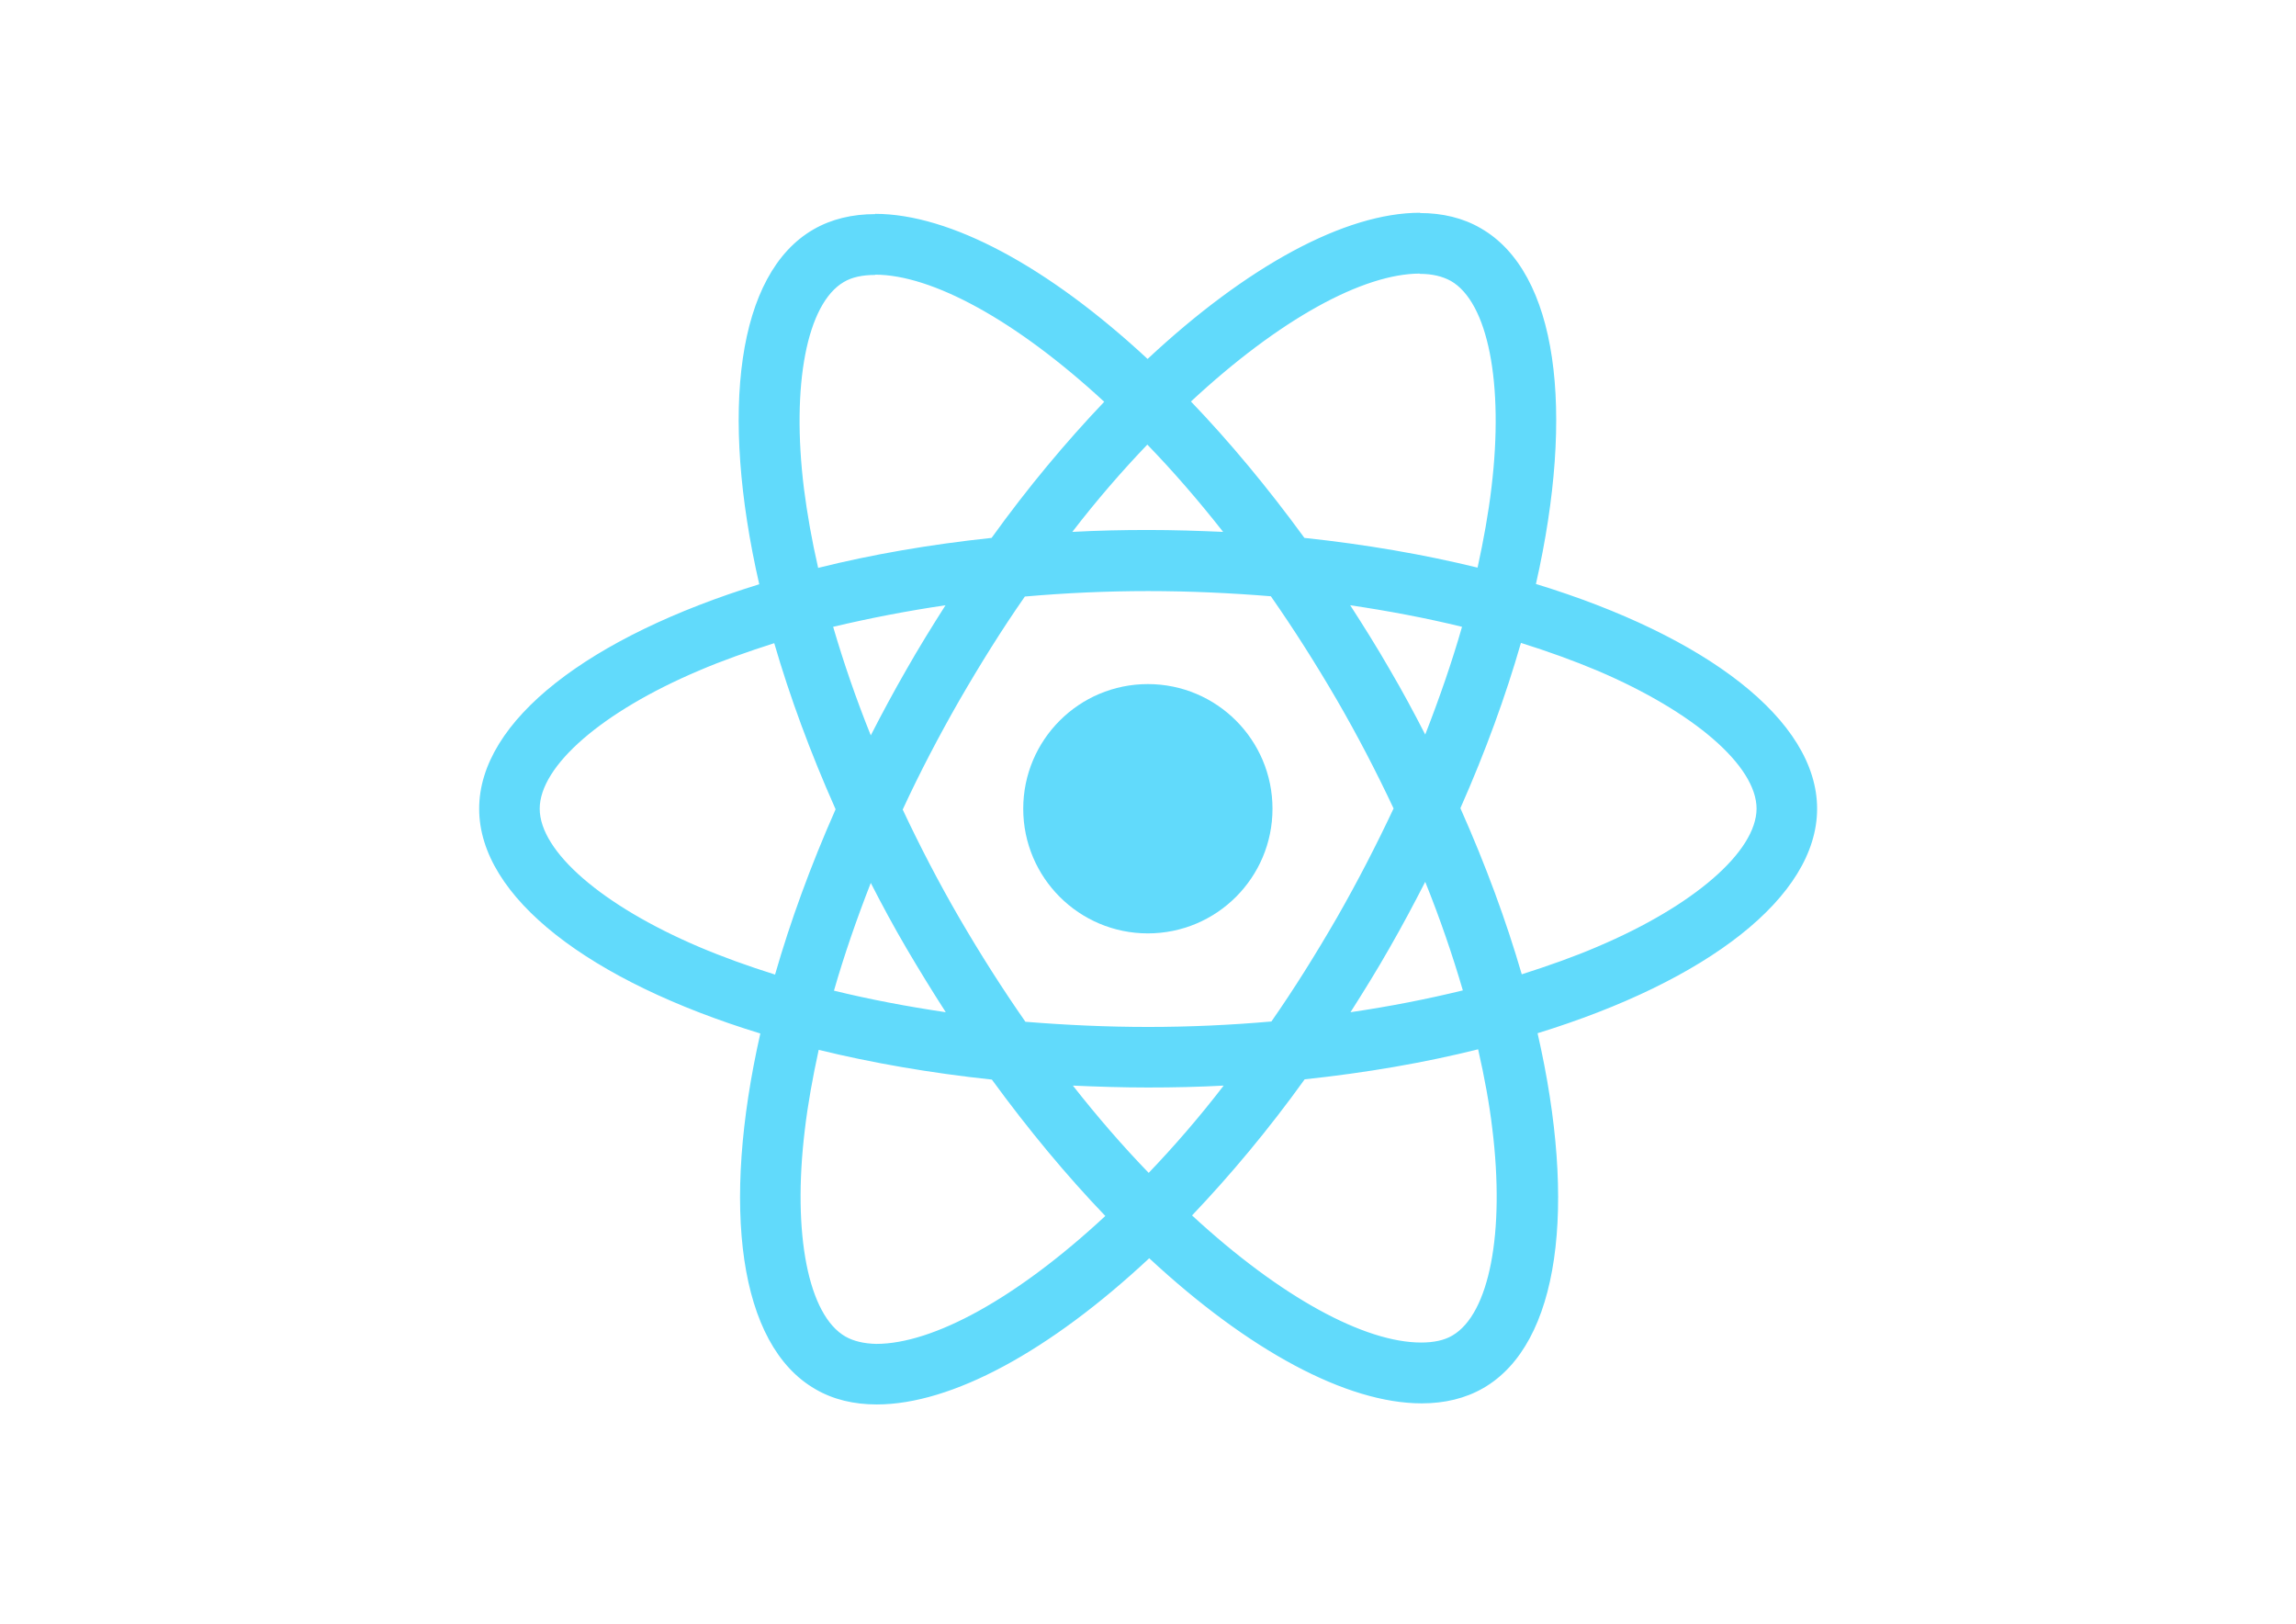
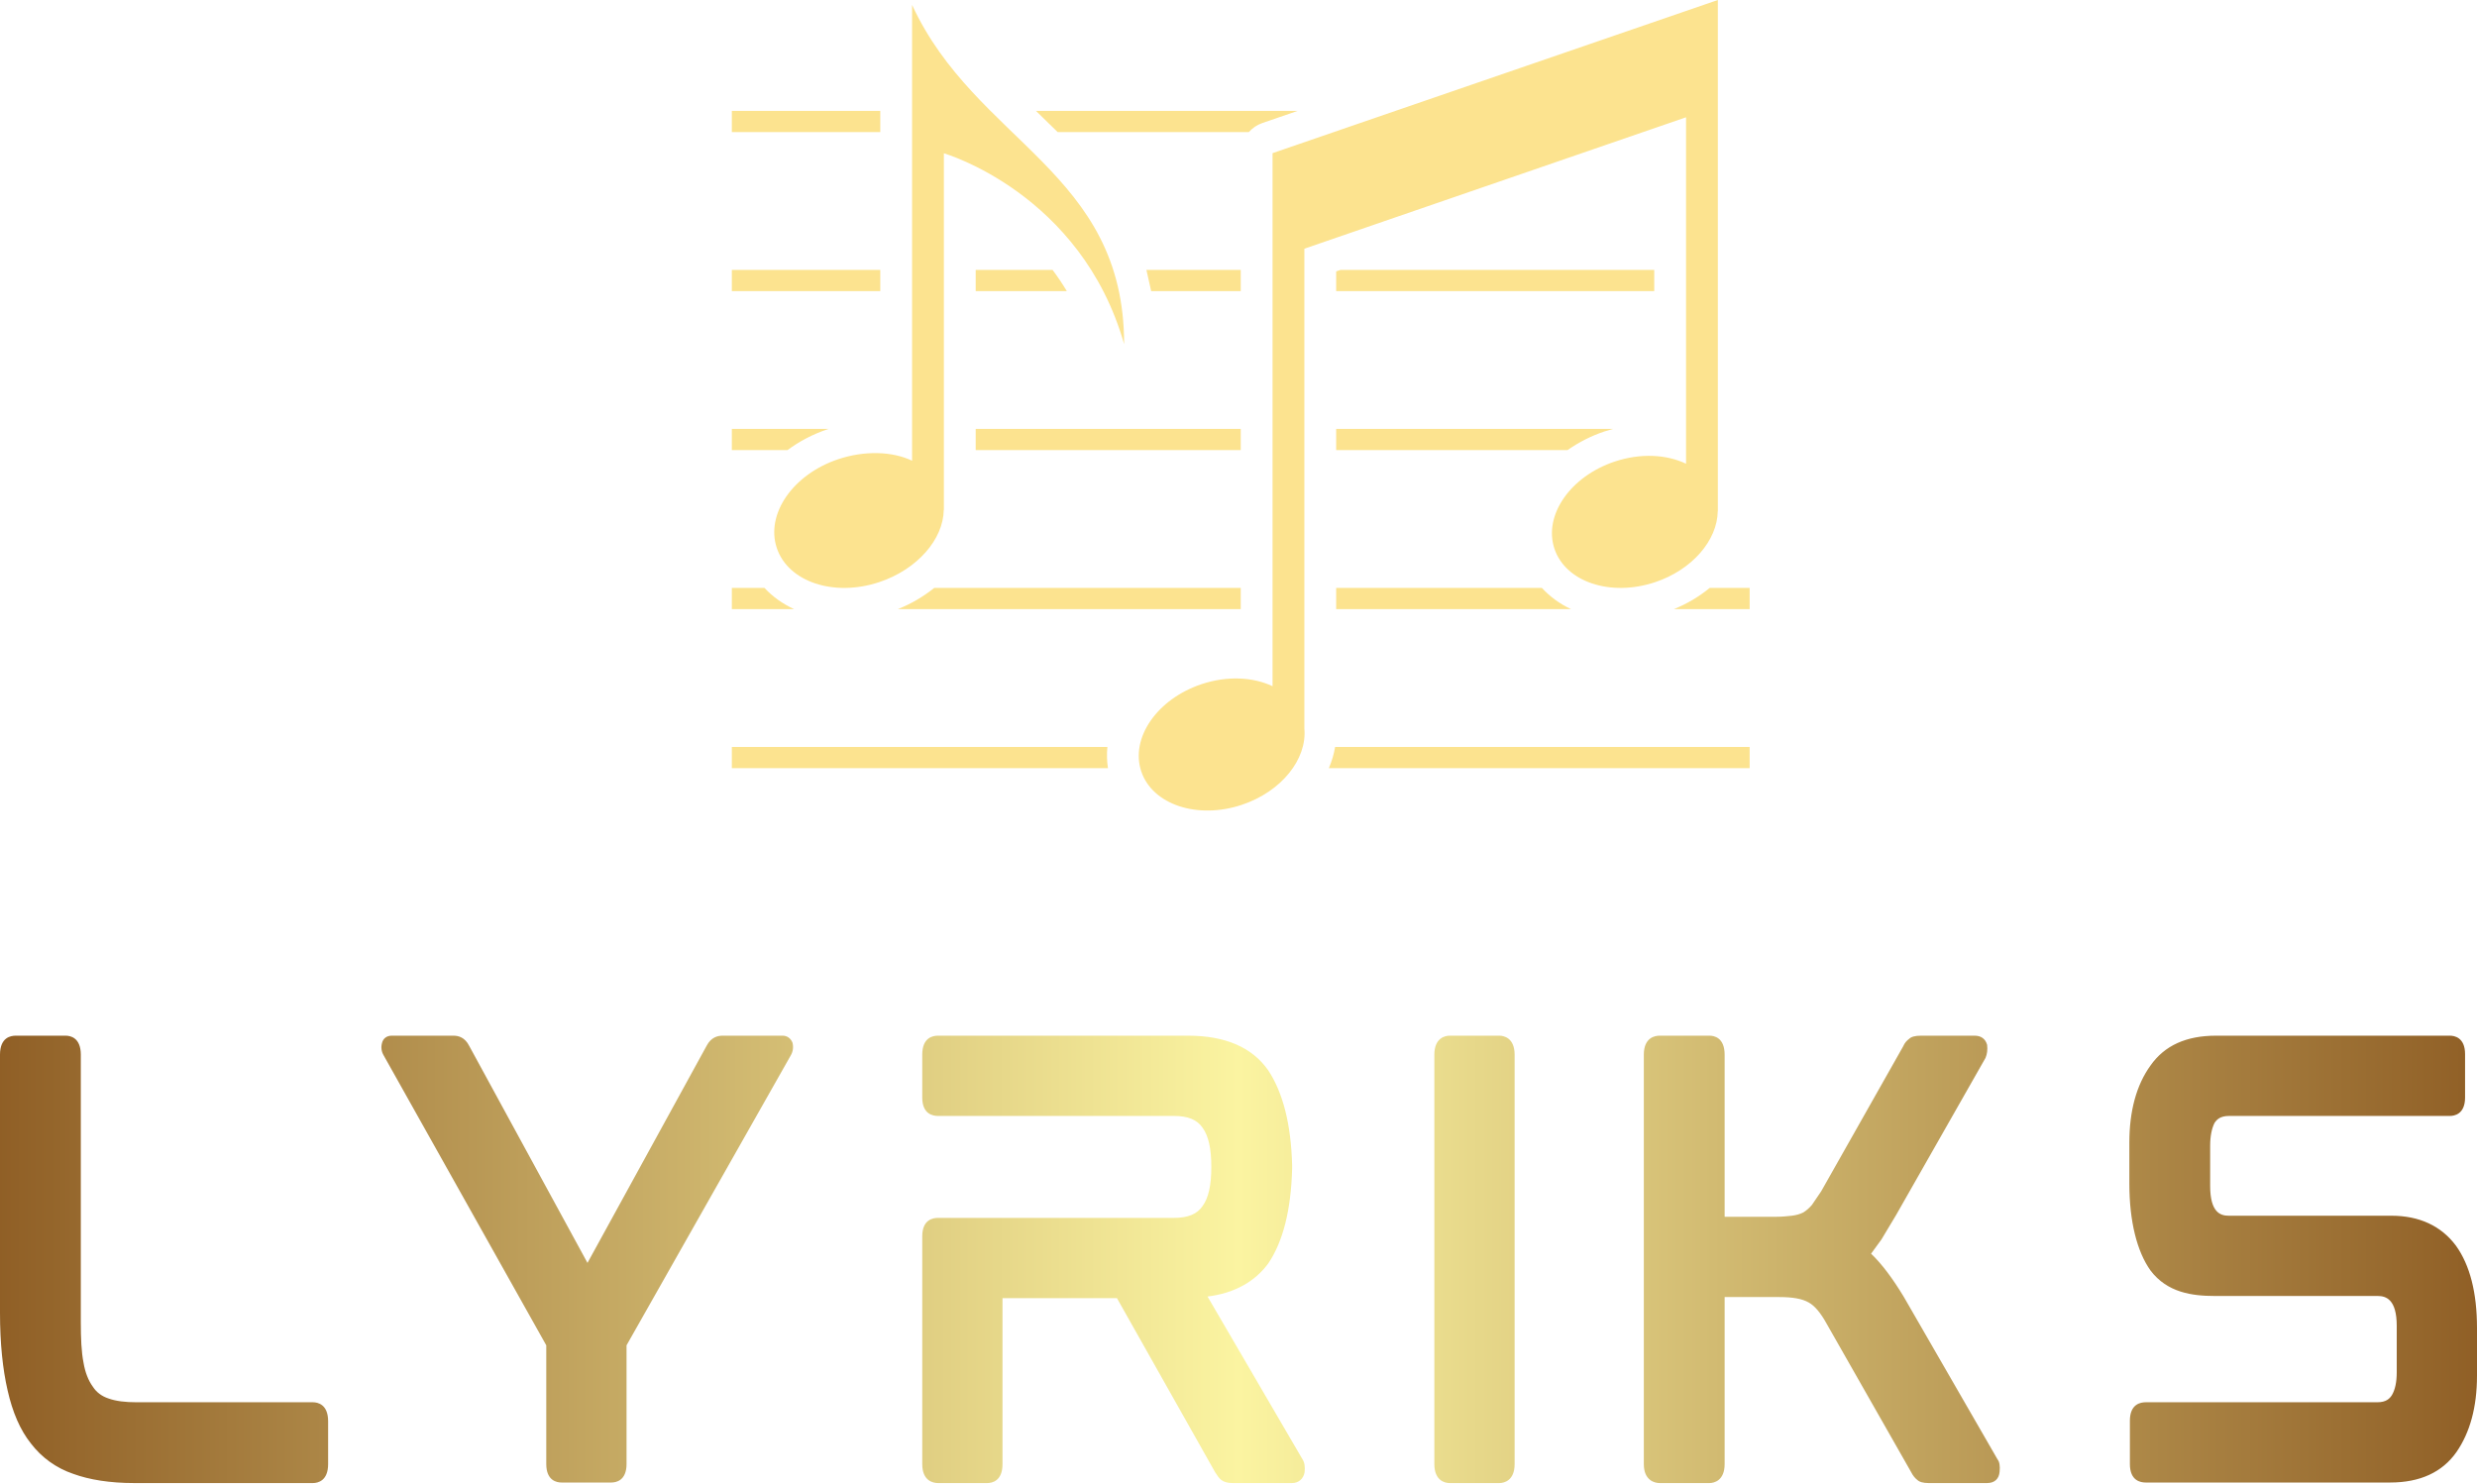
- <svg xmlns="http://www.w3.org/2000/svg" viewBox="0 0 841.9 595.3">
-   <g fill="#61DAFB">
-     <path d="M666.3 296.5c0-32.5-40.7-63.3-103.1-82.4 14.4-63.6 8-114.2-20.2-130.4-6.5-3.8-14.1-5.6-22.4-5.6v22.3c4.6 0 8.3.9 11.4 2.6 13.6 7.8 19.5 37.5 14.9 75.7-1.1 9.4-2.9 19.3-5.1 29.4-19.6-4.8-41-8.5-63.5-10.9-13.5-18.5-27.5-35.3-41.6-50 32.6-30.3 63.2-46.9 84-46.9V78c-27.5 0-63.5 19.6-99.9 53.6-36.4-33.8-72.4-53.2-99.9-53.2v22.3c20.7 0 51.4 16.5 84 46.6-14 14.7-28 31.4-41.3 49.9-22.6 2.4-44 6.1-63.6 11-2.3-10-4-19.7-5.2-29-4.7-38.2 1.1-67.9 14.6-75.8 3-1.8 6.9-2.6 11.5-2.6V78.5c-8.4 0-16 1.8-22.6 5.6-28.1 16.2-34.4 66.7-19.9 130.1-62.2 19.2-102.7 49.9-102.7 82.3 0 32.5 40.7 63.3 103.1 82.4-14.4 63.6-8 114.2 20.2 130.4 6.5 3.8 14.1 5.6 22.5 5.6 27.5 0 63.5-19.6 99.9-53.6 36.4 33.8 72.4 53.2 99.9 53.2 8.4 0 16-1.8 22.6-5.6 28.1-16.2 34.4-66.7 19.9-130.1 62-19.1 102.5-49.9 102.5-82.3zm-130.2-66.7c-3.7 12.9-8.3 26.2-13.5 39.5-4.1-8-8.4-16-13.1-24-4.6-8-9.5-15.8-14.4-23.4 14.2 2.1 27.9 4.7 41 7.9zm-45.8 106.5c-7.8 13.5-15.8 26.3-24.1 38.2-14.9 1.3-30 2-45.2 2-15.1 0-30.2-.7-45-1.9-8.3-11.9-16.4-24.6-24.2-38-7.6-13.1-14.5-26.4-20.8-39.8 6.2-13.4 13.2-26.8 20.7-39.9 7.8-13.5 15.8-26.3 24.1-38.2 14.9-1.3 30-2 45.2-2 15.1 0 30.2.7 45 1.9 8.3 11.9 16.4 24.6 24.2 38 7.6 13.1 14.5 26.4 20.8 39.8-6.3 13.4-13.2 26.8-20.7 39.9zm32.3-13c5.4 13.4 10 26.8 13.8 39.8-13.1 3.2-26.9 5.9-41.2 8 4.9-7.7 9.8-15.6 14.4-23.7 4.6-8 8.9-16.1 13-24.1zM421.2 430c-9.3-9.6-18.6-20.3-27.8-32 9 .4 18.2.7 27.5.7 9.4 0 18.7-.2 27.8-.7-9 11.7-18.3 22.4-27.5 32zm-74.4-58.9c-14.2-2.1-27.9-4.7-41-7.9 3.7-12.9 8.3-26.2 13.5-39.5 4.1 8 8.4 16 13.1 24 4.7 8 9.5 15.8 14.4 23.4zM420.7 163c9.3 9.6 18.6 20.3 27.8 32-9-.4-18.2-.7-27.5-.7-9.4 0-18.7.2-27.8.7 9-11.7 18.3-22.4 27.5-32zm-74 58.9c-4.9 7.7-9.8 15.6-14.4 23.7-4.6 8-8.9 16-13 24-5.4-13.4-10-26.8-13.8-39.8 13.1-3.1 26.9-5.8 41.2-7.9zm-90.5 125.2c-35.4-15.1-58.3-34.9-58.3-50.6 0-15.7 22.9-35.6 58.3-50.6 8.6-3.7 18-7 27.7-10.1 5.7 19.6 13.2 40 22.5 60.9-9.2 20.8-16.6 41.1-22.2 60.6-9.9-3.1-19.3-6.5-28-10.2zM310 490c-13.6-7.8-19.5-37.5-14.9-75.7 1.1-9.4 2.9-19.3 5.1-29.4 19.6 4.8 41 8.5 63.5 10.9 13.5 18.5 27.5 35.3 41.6 50-32.6 30.3-63.2 46.9-84 46.9-4.5-.1-8.3-1-11.3-2.7zm237.2-76.2c4.7 38.2-1.1 67.9-14.6 75.8-3 1.8-6.9 2.6-11.5 2.6-20.7 0-51.4-16.5-84-46.6 14-14.7 28-31.4 41.3-49.9 22.6-2.4 44-6.1 63.6-11 2.3 10.1 4.1 19.8 5.2 29.1zm38.5-66.7c-8.6 3.7-18 7-27.7 10.1-5.7-19.6-13.2-40-22.5-60.9 9.2-20.8 16.6-41.1 22.2-60.6 9.9 3.1 19.3 6.5 28.1 10.2 35.4 15.1 58.3 34.9 58.3 50.6-.1 15.7-23 35.6-58.4 50.6zM320.8 78.4z" />
-     <circle cx="420.9" cy="296.5" r="45.7" />
-     <path d="M520.5 78.1z" />
-   </g>
+ <svg xmlns="http://www.w3.org/2000/svg" width="220" height="131.741" xmlnsV="https://vecta.io/nano">
+   <defs>
+     <linearGradient id="A">
+       <stop stop-color="#8f5e25" offset="0" />
+       <stop stop-color="#fbf4a1" offset=".5" />
+       <stop stop-color="#8f5e25" offset="1" />
+     </linearGradient>
+   </defs>
+   <path d="M95 8.539L53 22.986V73.27c-1.832-.864-4.27-1.001-6.694-.193-4.192 1.397-6.74 5.078-5.692 8.222s5.295 4.559 9.487 3.162c3.742-1.247 6.166-4.314 5.899-7.195V32l36-12.397v32.681c-1.835-.876-4.286-1.019-6.722-.207-4.192 1.397-6.74 5.078-5.692 8.222s5.295 4.559 9.487 3.162c3.525-1.175 5.878-3.965 5.918-6.692H95V8.539zM19 9v43c-1.869-.892-4.481-.971-6.963-.143-4.269 1.423-6.865 5.172-5.798 8.374s5.393 4.644 9.663 3.221c3.59-1.197 6.047-4.038 6.087-6.816H22V23s12.926 3.741 17 18c0-16.296-14-19-20-32zm18.423 70H2v2h35.476a7.75 7.75 0 0 1-.053-2zM98 81v-2H58.9a8.66 8.66 0 0 1-.591 2H98zM5.078 64H2v2h5.87c-1.081-.501-2.028-1.176-2.792-2zM98 66v-2h-3.769c-.978.804-2.112 1.487-3.377 2H98zm-19.599-2H59v2h22.155a8.74 8.74 0 0 1-2.754-2zM21.09 64a13.4 13.4 0 0 1-3.433 2H50v-2H21.09zM25 49h25v2H25zm-13.875 0H2v2h5.25c1.106-.825 2.395-1.508 3.839-1.99.012-.004.024-.006.036-.01zM59 51h21.822a13.5 13.5 0 0 1 3.507-1.769l.796-.231H59v2zM32.25 34H25v2h8.595c-.427-.712-.877-1.378-1.345-2zM2 34h14v2H2zm57 2h30v-2H59.406l-.406.14zm-17.449 0H50v-2h-8.898l.449 2zm-8.817-15h18.028a2.99 2.99 0 0 1 1.263-.851L55.366 19h-24.68l2.048 2zM2 19h14v2H2z" transform="matrix(.941663 0 0 .941663 63.11667 -8.040863)" fill="#fce38f" />
+   <path d="M26.28 34.08c.36 0 1.12.16 1.12 1.4v3.16c0 1.24-.76 1.4-1.12 1.4h-13.2c-1.76 0-3.28-.24-4.48-.68a6.55 6.55 0 0 1-3.12-2.24c-.8-1-1.36-2.32-1.72-3.92-.36-1.56-.56-3.48-.56-5.72V8.44c0-1.28.8-1.4 1.16-1.4h3.68c.32 0 1.12.12 1.12 1.4v19.72c0 1.2.04 2.2.2 3 .12.72.36 1.32.68 1.76.28.44.68.72 1.16.88.56.2 1.24.28 2.08.28h13zM60.929 7.04c.32 0 .6.2.72.52.08.32.04.64-.12.92l-12.12 21.4v8.76c0 1.24-.8 1.36-1.12 1.36h-3.68c-.32 0-1.12-.12-1.12-1.36v-8.76l-12-21.4a1.15 1.15 0 0 1-.12-.88c.08-.36.36-.56.72-.56h4.56c.36 0 .84.12 1.16.76l8.72 16 8.8-16.04c.32-.6.8-.72 1.16-.72h4.44zm38.329 31.24c.16.24.2.56.16.96-.08.48-.44.8-.92.8h-4.4c-.36 0-.64-.08-.84-.24-.16-.12-.28-.32-.44-.56l-7.24-12.84h-8.44v12.24c0 1.24-.76 1.4-1.12 1.4h-3.64c-.36 0-1.16-.16-1.16-1.4v-16.8c0-1.24.8-1.36 1.16-1.36h17.4c1.04 0 1.72-.28 2.12-.88.44-.6.64-1.56.64-2.88s-.2-2.28-.64-2.88c-.4-.6-1.08-.88-2.12-.88h-17.4c-.36 0-1.16-.12-1.16-1.36V8.44c0-1.28.8-1.4 1.16-1.4h18.44c2.72 0 4.72.84 5.92 2.56 1.08 1.64 1.68 3.96 1.76 7v.24c-.08 3.08-.68 5.4-1.76 7-1 1.36-2.52 2.2-4.48 2.44zm14.529-31.24c.32 0 1.12.16 1.12 1.4v30.2c0 1.24-.8 1.4-1.12 1.4h-3.68c-.32 0-1.12-.16-1.12-1.4V8.44c0-1.24.8-1.4 1.12-1.4h3.68zm29.809 19.24l6.92 12c.16.2.2.52.16.92-.04.52-.36.84-.92.84h-4.32c-.4 0-.68-.08-.84-.24-.16-.12-.32-.32-.44-.56l-6.24-10.96c-.44-.8-.88-1.32-1.32-1.56-.48-.28-1.2-.4-2.16-.4h-4.04v12.32c0 1.24-.8 1.4-1.12 1.4h-3.68c-.32 0-1.16-.16-1.16-1.4V8.44c0-1.28.84-1.4 1.16-1.4h3.68c.32 0 1.12.12 1.12 1.4V20.4h3.68c.52 0 .96-.04 1.28-.08s.6-.12.84-.24c.2-.12.44-.32.64-.56l.68-1 6.04-10.68c.12-.28.28-.44.44-.56.16-.16.44-.24.88-.24h3.96c.48 0 .8.24.92.68.04.36 0 .68-.12.96l-6.6 11.6-1.08 1.8-.76 1.04c.8.76 1.6 1.84 2.4 3.16zm35.969-5.96c2.08 0 3.68.76 4.76 2.2 1.04 1.44 1.56 3.48 1.56 6.08v3.52c0 2.32-.52 4.2-1.52 5.64-1.04 1.48-2.68 2.24-4.88 2.24h-18.04c-.36 0-1.16-.12-1.16-1.36v-3.2c0-1.24.8-1.36 1.16-1.36h17.08c.68 0 .92-.28 1.08-.52.24-.4.36-.96.36-1.68v-3.44c0-1.96-.8-2.2-1.4-2.2h-12c-1.68 0-3.52-.24-4.76-1.88-1-1.4-1.56-3.64-1.56-6.4v-3.04c0-2.32.52-4.24 1.56-5.68 1.04-1.48 2.64-2.2 4.84-2.2h17.24c.32 0 1.12.12 1.12 1.36v3.2c0 1.24-.8 1.36-1.12 1.36h-16.28c-.68 0-.92.28-1.08.52-.2.4-.32.96-.32 1.68v2.96c0 1.96.76 2.2 1.36 2.2h12z" transform="matrix(1.204259 0 0 1.204259 -3.853629 83.52203)" fill="url(#A)" />
</svg>
